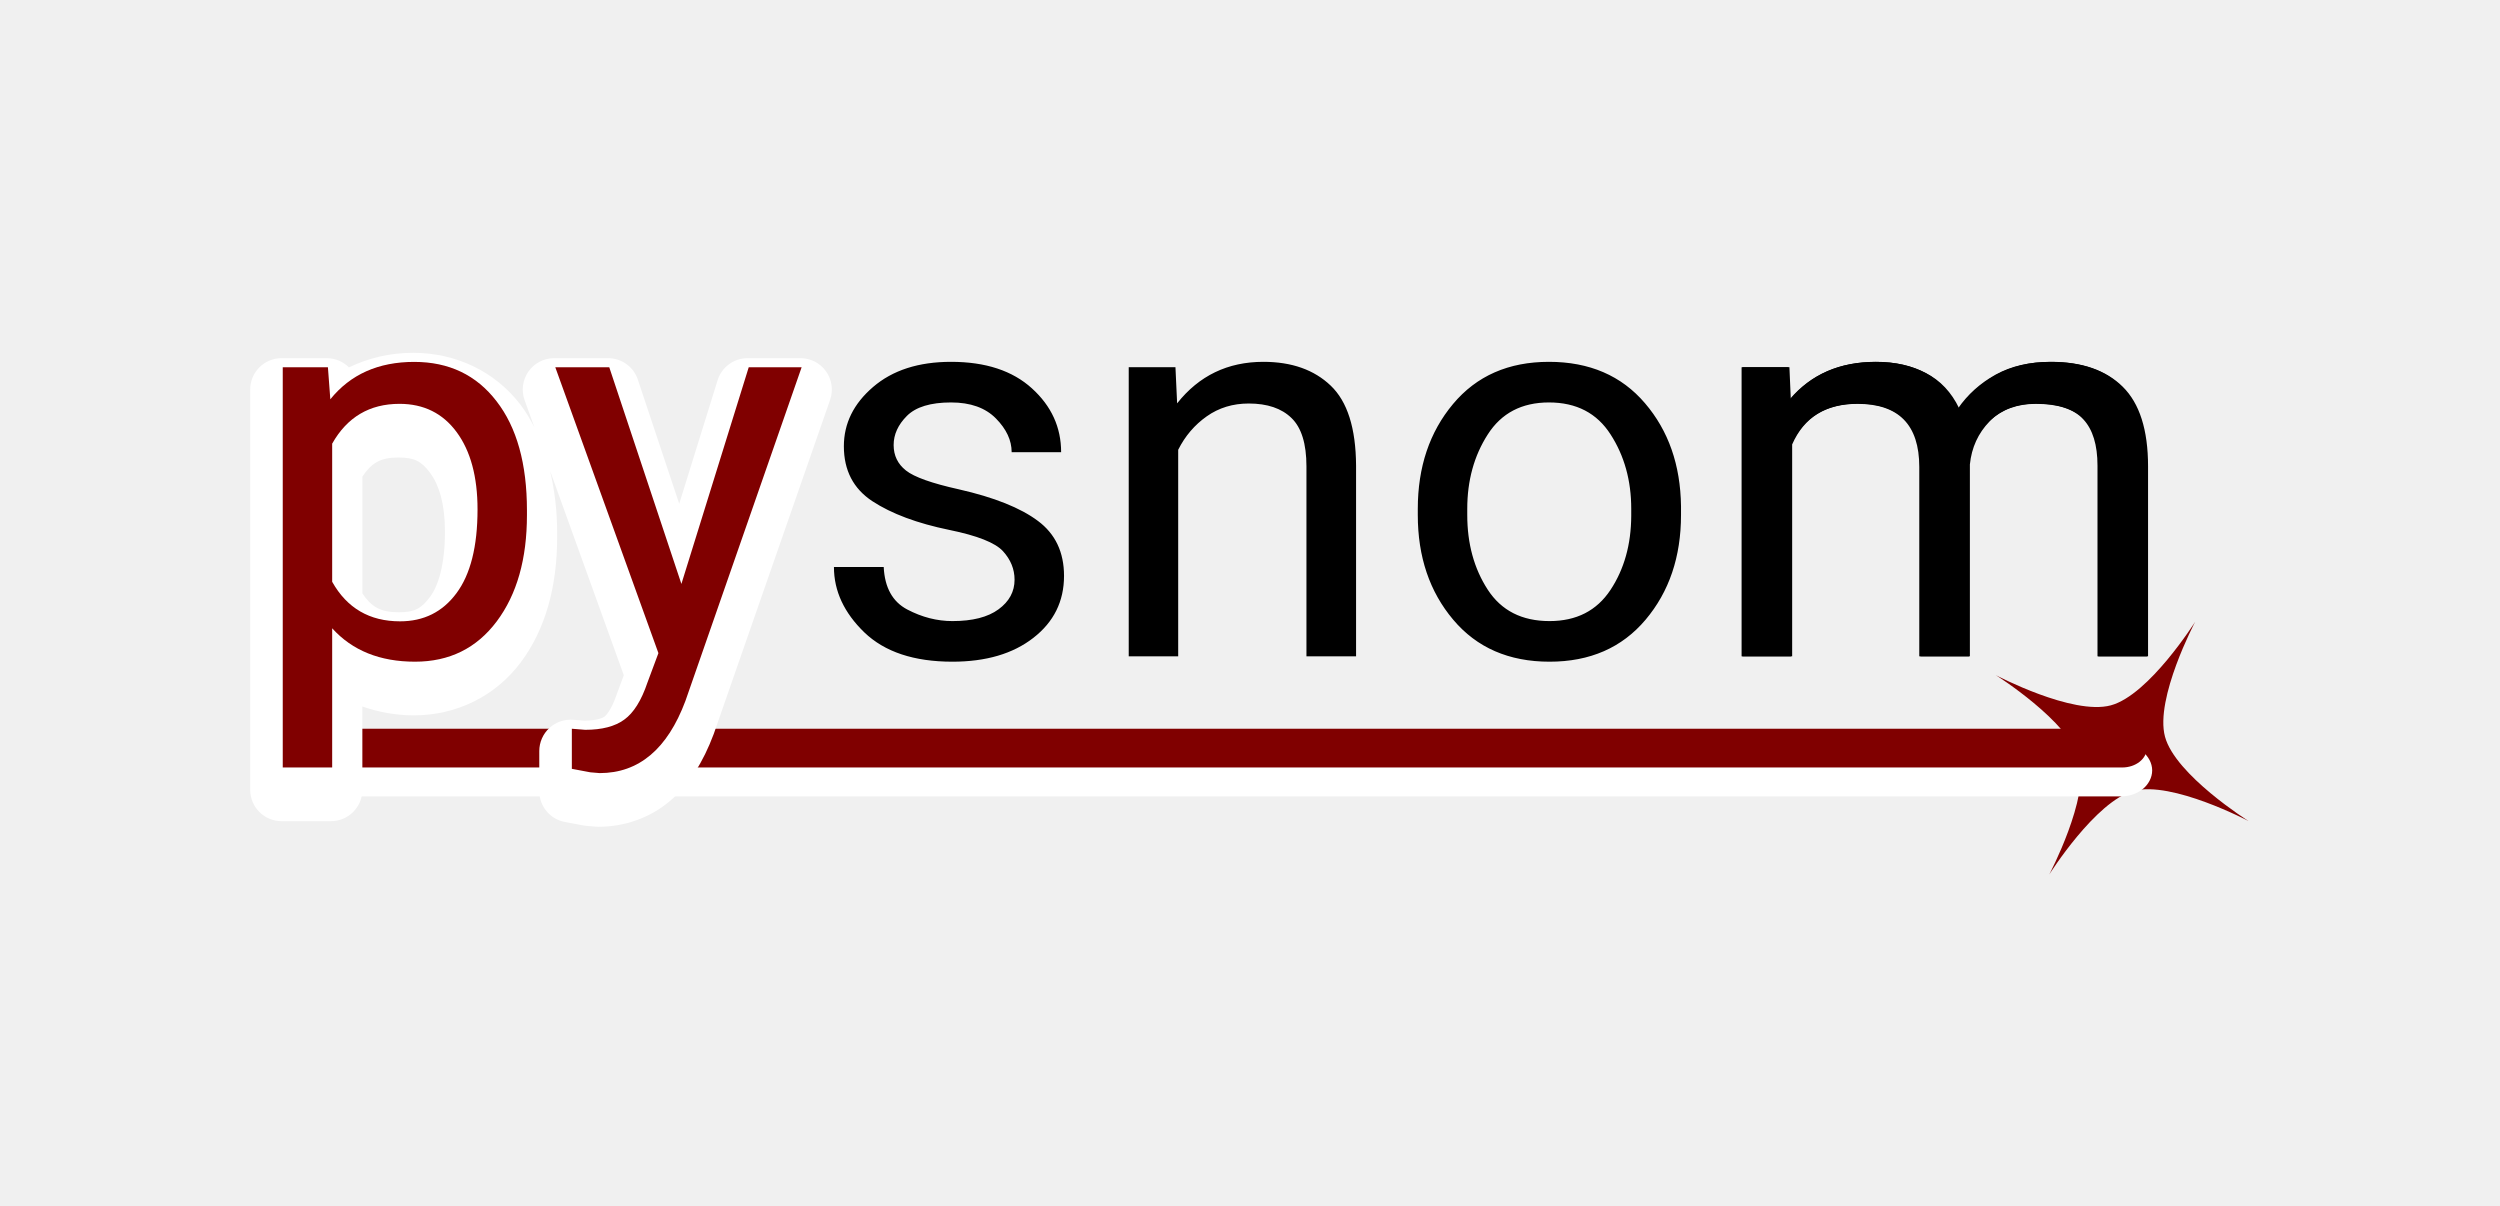
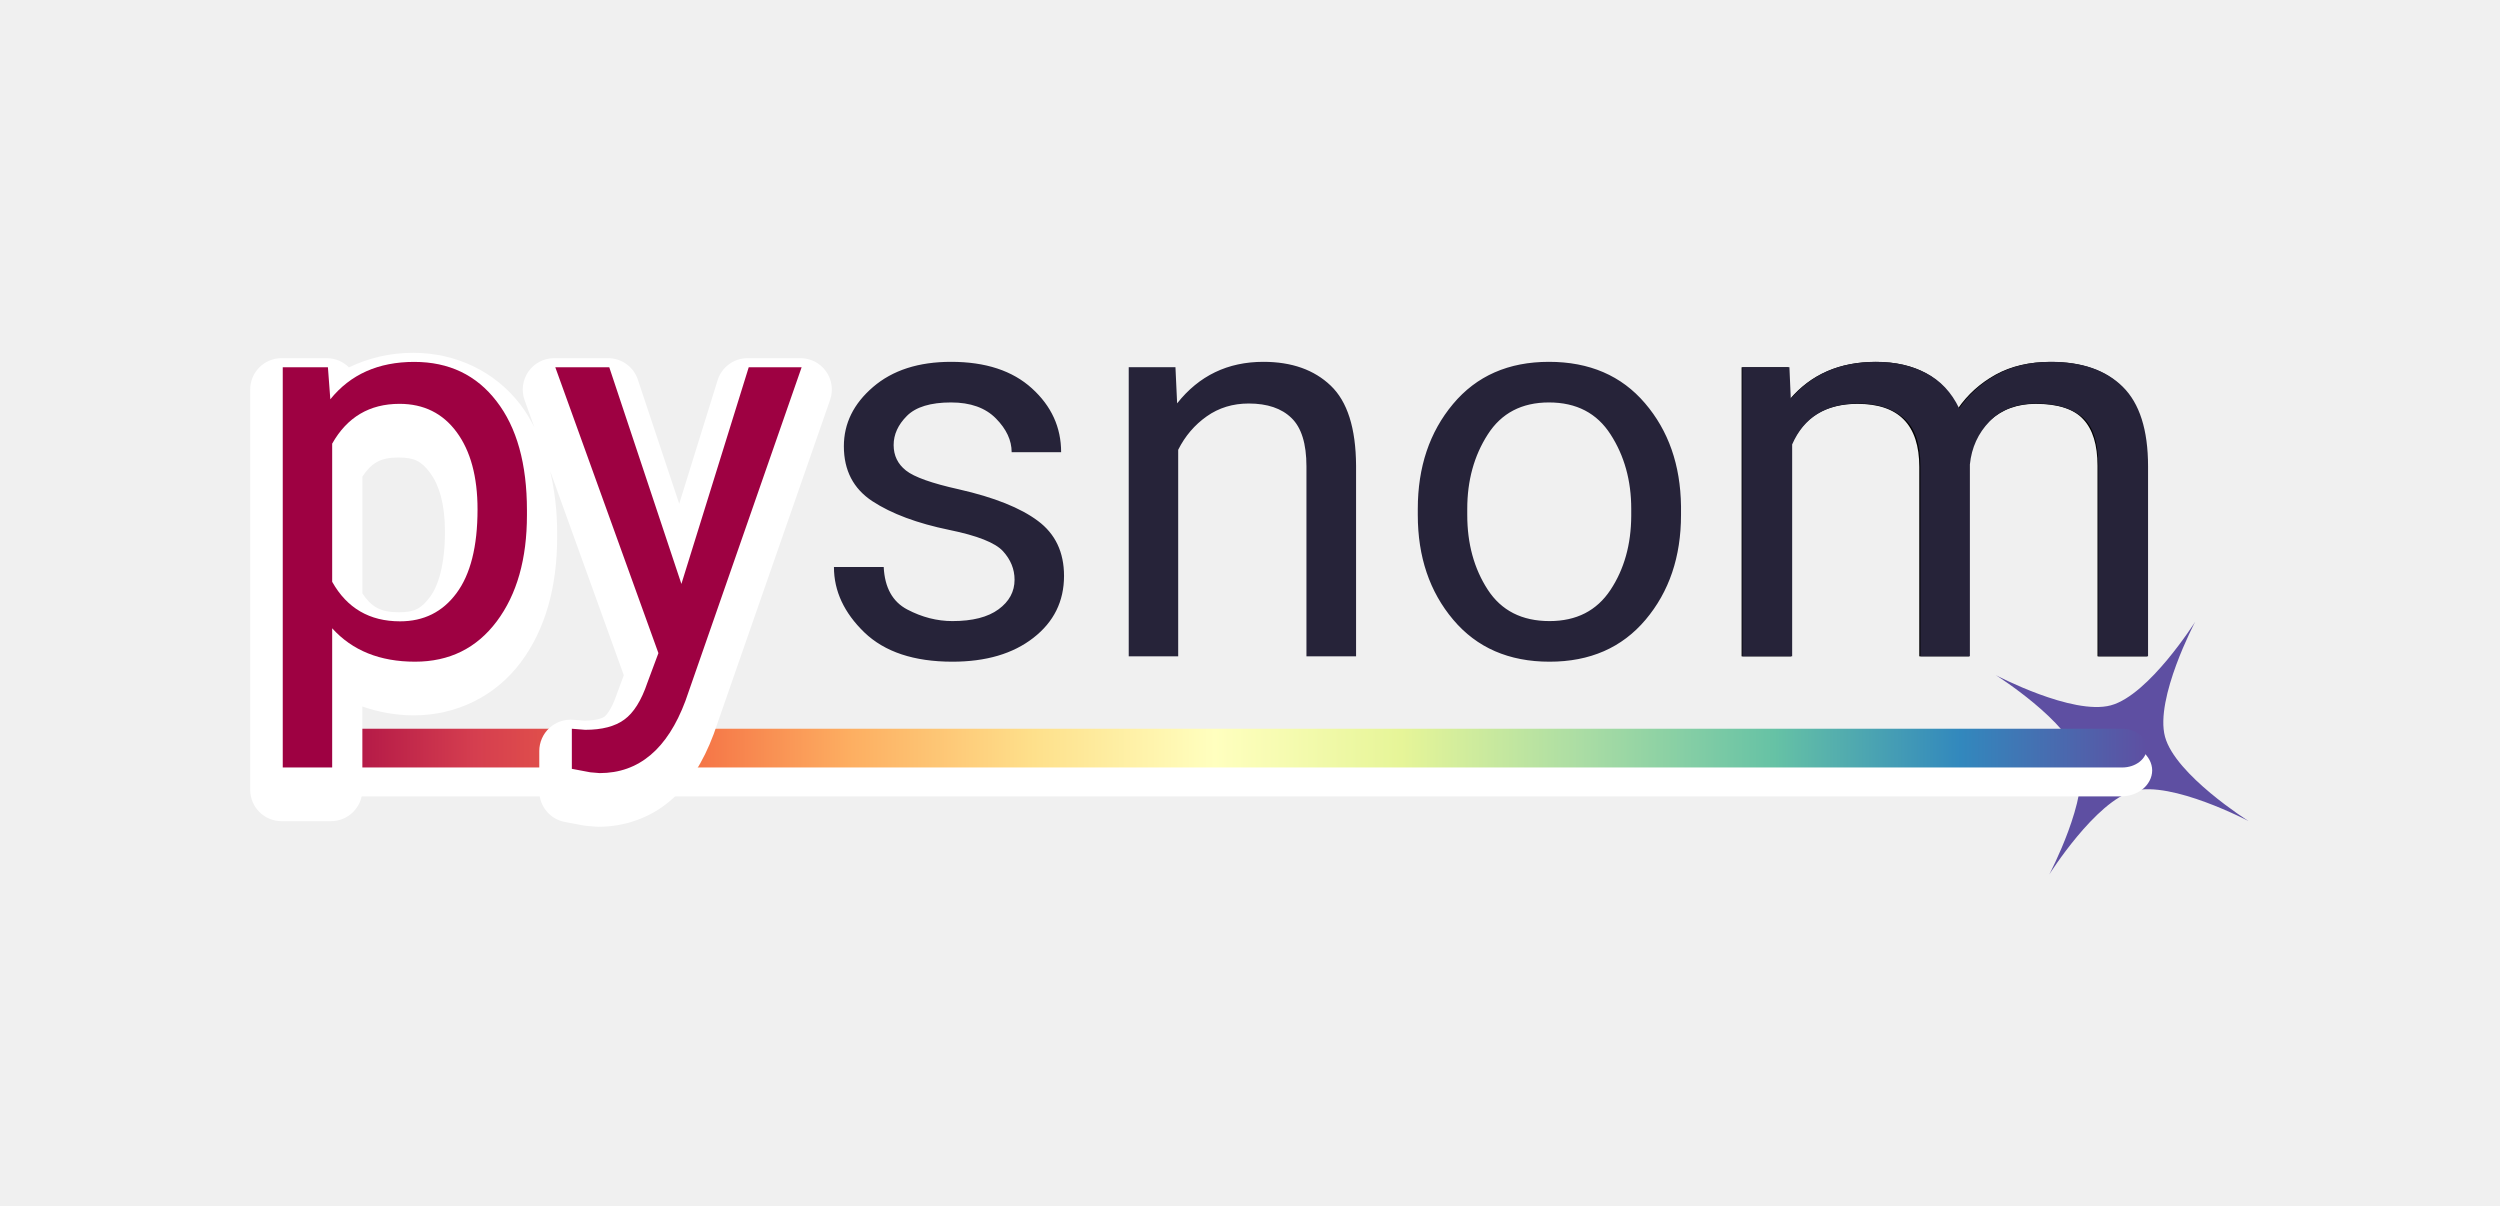
<svg xmlns="http://www.w3.org/2000/svg" xmlns:xlink="http://www.w3.org/1999/xlink" fill="none" fill-rule="evenodd" stroke="black" stroke-width="0.501" stroke-linejoin="bevel" stroke-miterlimit="10" font-family="Times New Roman" font-size="16" style="font-variant-ligatures:none" version="1.1" overflow="visible" width="255.845pt" height="123.322pt" viewBox="0 -123.322 255.845 123.322" id="svg33">
  <defs id="defs2">
+     <linearGradient id="linearGradient2365">
+       <stop style="stop-color:#9e0142;stop-opacity:1;" offset="0" id="stop2361" />
+       <stop style="stop-color:#d53e4f;stop-opacity:1;" offset="0.103" id="stop2369" />
+       <stop style="stop-color:#f46d43;stop-opacity:1;" offset="0.212" id="stop2373" />
+       <stop style="stop-color:#fdae61;stop-opacity:1;" offset="0.304" id="stop2371" />
+       <stop style="stop-color:#fee08b;stop-opacity:1;" offset="0.403" id="stop2375" />
+       <stop style="stop-color:#ffffbf;stop-opacity:1;" offset="0.5" id="stop2377" />
+       <stop style="stop-color:#e6f598;stop-opacity:1;" offset="0.6" id="stop2379" />
+       <stop style="stop-color:#abdda4;stop-opacity:1;" offset="0.696" id="stop2381" />
+       <stop style="stop-color:#66c2a5;stop-opacity:1;" offset="0.8" id="stop2383" />
+       <stop style="stop-color:#3288bd;stop-opacity:1;" offset="0.9" id="stop2385" />
+       <stop style="stop-color:#5e4fa2;stop-opacity:1;" offset="1" id="stop2363" />
+     </linearGradient>
    <rect x="129.931" y="-198.894" width="139.477" height="71.595" id="rect1234" />
    <rect x="206.709" y="-153.848" width="47.875" height="34.768" id="rect1228" />
    <filter style="color-interpolation-filters:sRGB;" id="filter1140">
      <feGaussianBlur stdDeviation="1 1" result="blur" id="feGaussianBlur1138" />
    </filter>
    <filter style="color-interpolation-filters:sRGB;" id="filter1144">
      <feGaussianBlur stdDeviation="1 1" result="blur" id="feGaussianBlur1142" />
    </filter>
    <filter style="color-interpolation-filters:sRGB;" id="filter1148">
      <feGaussianBlur stdDeviation="1 1" result="blur" id="feGaussianBlur1146" />
    </filter>
    <filter style="color-interpolation-filters:sRGB;" id="filter1152">
      <feGaussianBlur stdDeviation="1 1" result="blur" id="feGaussianBlur1150" />
    </filter>
    <filter style="color-interpolation-filters:sRGB;" id="filter1368">
      <feGaussianBlur stdDeviation="2 2" result="blur" id="feGaussianBlur1366" />
    </filter>
+     <linearGradient xlink:href="#linearGradient2365" id="linearGradient2367" x1="28.936" y1="-46.761" x2="219.696" y2="-46.761" gradientUnits="userSpaceOnUse" />
  </defs>
-   <path id="rect1540" style="fill:#800000;fill-opacity:1;stroke:none;stroke-width:0.529;stroke-miterlimit:10;stroke-dasharray:none" d="m 204.248,-54.229 c 0,0 7.847,4.141 11.763,3.092 3.916,-1.049 8.641,-8.559 8.641,-8.559 0,0 -4.141,7.847 -3.092,11.763 1.049,3.916 8.559,8.641 8.559,8.641 0,0 -7.847,-4.141 -11.763,-3.092 -3.916,1.049 -8.641,8.559 -8.641,8.559 0,0 4.141,-7.847 3.092,-11.763 -1.049,-3.916 -8.559,-8.641 -8.559,-8.641 z" />
-   <text xml:space="preserve" style="font-style:normal;font-variant:normal;font-weight:normal;font-stretch:normal;font-size:56px;line-height:1.25;font-family:Roboto;-inkscape-font-specification:Roboto;fill:#000000;fill-opacity:1;stroke:none;stroke-width:0.376" x="25.108" y="-56.154" id="text1195">
-     <tspan id="tspan1193" x="25.108" y="-56.154" style="font-style:normal;font-variant:normal;font-weight:normal;font-stretch:normal;font-size:56px;font-family:Roboto;-inkscape-font-specification:Roboto;fill:#000000;stroke-width:0.376">pysnom</tspan>
+   <path d="m 183.018,-85.74 0.137,3.281 q 3.254,-3.828 8.777,-3.828 6.207,0 8.449,4.758 1.477,-2.133 3.828,-3.445 2.379,-1.312 5.605,-1.312 9.734,0 9.898,10.309 v 19.824 h -5.059 v -19.523 q 0,-3.172 -1.449,-4.73 -1.449,-1.586 -4.867,-1.586 -2.816,0 -4.676,1.695 -1.859,1.668 -2.16,4.512 v 19.633 h -5.086 v -19.387 q 0,-6.453 -6.316,-6.453 -4.977,0 -6.809,4.238 v 21.602 h -5.059 v -29.586 z" style="font-style:normal;font-variant:normal;font-weight:normal;font-stretch:normal;font-size:56px;line-height:1.25;font-family:Roboto;-inkscape-font-specification:Roboto;fill:#000000;fill-opacity:1;stroke:none;stroke-width:0.376" id="path1507" />
+   <path id="rect1540" style="fill:#5e4fa2;fill-opacity:1;stroke:none;stroke-width:0.529;stroke-miterlimit:10;stroke-dasharray:none" d="m 204.248,-54.229 c 0,0 7.847,4.141 11.763,3.092 3.916,-1.049 8.641,-8.559 8.641,-8.559 0,0 -4.141,7.847 -3.092,11.763 1.049,3.916 8.559,8.641 8.559,8.641 0,0 -7.847,-4.141 -11.763,-3.092 -3.916,1.049 -8.641,8.559 -8.641,8.559 0,0 4.141,-7.847 3.092,-11.763 -1.049,-3.916 -8.559,-8.641 -8.559,-8.641 z" />
+   <text xml:space="preserve" style="font-style:normal;font-variant:normal;font-weight:normal;font-stretch:normal;font-size:56px;line-height:1.25;font-family:Roboto;-inkscape-font-specification:Roboto;fill:#262339;fill-opacity:1;stroke:none;stroke-width:0.376" x="25.108" y="-56.154" id="text1195">
+     <tspan id="tspan1193" x="25.108" y="-56.154" style="font-style:normal;font-variant:normal;font-weight:normal;font-stretch:normal;font-size:56px;font-family:Roboto;-inkscape-font-specification:Roboto;fill:#262339;stroke-width:0.376;fill-opacity:1">pysnom</tspan>
  </text>
  <path style="fill:#ffffff;fill-opacity:1;stroke:none;stroke-width:0.543;stroke-miterlimit:10;stroke-dasharray:none" xlink:href="#rect1473" id="path1545" d="m 28.814,-47.137 a 0.676,0.676 0 0 0 -0.676,0.676 v 3.965 a 0.676,0.676 0 0 0 0.676,0.676 H 217.053 c 0.8,4.4e-5 1.599,-0.253 2.201,-0.727 0.602,-0.474 0.997,-1.189 0.996,-1.934 -9.7e-4,-0.744 -0.396,-1.459 -0.998,-1.932 -0.602,-0.473 -1.401,-0.725 -2.199,-0.725 h -0.059 z" />
-   <path id="rect1473" style="fill:#800000;fill-opacity:1;stroke:none;stroke-width:0.407;stroke-miterlimit:10;stroke-dasharray:none" d="m 28.936,-48.744 v 3.965 h 188.24 a 2.521,1.983 0 0 0 2.521,-1.983 2.521,1.983 0 0 0 -2.521,-1.982 h -0.059 z" />
+   <path id="rect1473" style="fill:url(#linearGradient2367);fill-opacity:1;stroke:none;stroke-width:0.407;stroke-miterlimit:10;stroke-dasharray:none" d="m 28.936,-48.744 v 3.965 h 188.24 a 2.521,1.983 0 0 0 2.521,-1.983 2.521,1.983 0 0 0 -2.521,-1.982 h -0.059 z" />
  <path style="font-style:normal;font-variant:normal;font-weight:normal;font-stretch:normal;font-size:56px;line-height:1.25;font-family:Roboto;-inkscape-font-specification:Roboto;fill:#ffffff;fill-opacity:1;stroke:none;stroke-width:0.501" xlink:href="#path1453" id="path1476" d="m 42.268,-87.215 c -2.351,0 -4.574,0.532 -6.557,1.492 a 3.211,3.211 0 0 0 -2.275,-0.945 h -4.621 a 3.211,3.211 0 0 0 -3.211,3.211 v 40.961 a 3.211,3.211 0 0 0 3.211,3.211 h 5.057 a 3.211,3.211 0 0 0 3.211,-3.211 v -8.523 c 1.648,0.567 3.411,0.906 5.268,0.906 4.356,0 8.351,-1.962 10.936,-5.416 2.563,-3.425 3.73,-7.814 3.73,-12.807 v -0.467 c 0,-2.27 -0.262,-4.369 -0.721,-6.332 l 7.543,20.916 -0.709,1.908 a 3.211,3.211 0 0 0 -0.033,0.096 c -0.497,1.476 -1.069,2.113 -1.209,2.213 a 3.211,3.211 0 0 0 -0.023,0.018 c -0.204,0.149 -0.826,0.405 -2.059,0.414 l -1.15,-0.092 a 3.211,3.211 0 0 0 -3.467,3.201 v 4.102 a 3.211,3.211 0 0 0 2.617,3.156 l 1.887,0.355 a 3.211,3.211 0 0 0 0.32,0.043 l 0.959,0.082 a 3.211,3.211 0 0 0 0.273,0.012 c 2.662,0 5.254,-0.904 7.27,-2.6 2.016,-1.696 3.461,-4.05 4.516,-6.869 a 3.211,3.211 0 0 0 0.025,-0.068 l 11.895,-34.152 a 3.211,3.211 0 0 0 -3.033,-4.268 h -5.414 a 3.211,3.211 0 0 0 -3.066,2.258 l -3.93,12.646 -4.23,-12.707 a 3.211,3.211 0 0 0 -3.047,-2.197 h -5.523 a 3.211,3.211 0 0 0 -3.02,4.301 l 1,2.773 c -0.431,-0.824 -0.893,-1.625 -1.457,-2.354 -2.603,-3.383 -6.602,-5.268 -10.961,-5.268 z m -1.506,10.713 c 1.643,0 2.374,0.377 3.268,1.592 0.898,1.221 1.506,3.119 1.506,6 0,3.385 -0.685,5.543 -1.523,6.668 a 3.211,3.211 0 0 0 -0.004,0.004 c -0.902,1.214 -1.61,1.574 -3.189,1.574 -1.917,0 -2.828,-0.572 -3.736,-1.934 v -11.947 c 0.926,-1.386 1.831,-1.957 3.68,-1.957 z" />
-   <path id="path1453" style="font-style:normal;font-variant:normal;font-weight:normal;font-stretch:normal;font-size:56px;line-height:1.25;font-family:Roboto;-inkscape-font-specification:Roboto;fill:#800000;fill-opacity:1;stroke:none;stroke-width:0.376" d="m 42.389,-86.286 c -3.664,0 -6.526,1.276 -8.585,3.828 l -0.246,-3.281 H 28.936 v 40.961 h 5.058 v -14.247 c 2.06,2.279 4.886,3.419 8.477,3.419 3.518,0 6.307,-1.377 8.367,-4.129 2.06,-2.753 3.089,-6.38 3.089,-10.882 v -0.466 c 0,-4.776 -1.039,-8.503 -3.117,-11.183 -2.06,-2.68 -4.867,-4.02 -8.421,-4.02 z m 14.438,0.546 10.554,29.257 -1.121,3.009 c -0.62,1.841 -1.413,3.107 -2.379,3.8 -0.948,0.693 -2.278,1.04 -3.992,1.04 l -1.368,-0.11 v 4.102 l 1.887,0.356 0.958,0.082 c 4.01,0 6.936,-2.461 8.777,-7.383 L 82.038,-85.74 H 76.624 L 69.733,-63.563 62.35,-85.74 Z m -15.942,3.746 c 2.479,0 4.43,0.967 5.852,2.899 1.422,1.932 2.133,4.567 2.133,7.903 0,3.792 -0.721,6.653 -2.161,8.585 -1.422,1.914 -3.344,2.871 -5.769,2.871 -3.117,0 -5.433,-1.349 -6.946,-4.047 v -14.136 c 1.531,-2.716 3.828,-4.075 6.891,-4.075 z" />
-   <path d="m 183.018,-85.74 0.137,3.281 q 3.254,-3.828 8.777,-3.828 6.207,0 8.449,4.758 1.477,-2.133 3.828,-3.445 2.379,-1.312 5.605,-1.312 9.734,0 9.898,10.309 v 19.824 h -5.059 v -19.523 q 0,-3.172 -1.449,-4.73 -1.449,-1.586 -4.867,-1.586 -2.816,0 -4.676,1.695 -1.859,1.668 -2.16,4.512 v 19.633 h -5.086 v -19.387 q 0,-6.453 -6.316,-6.453 -4.977,0 -6.809,4.238 v 21.602 h -5.059 v -29.586 z" style="font-style:normal;font-variant:normal;font-weight:normal;font-stretch:normal;font-size:56px;line-height:1.25;font-family:Roboto;-inkscape-font-specification:Roboto;fill:#000000;fill-opacity:1;stroke:none;stroke-width:0.376" id="path1507" />
+   <path id="path1453" style="font-style:normal;font-variant:normal;font-weight:normal;font-stretch:normal;font-size:56px;line-height:1.25;font-family:Roboto;-inkscape-font-specification:Roboto;fill:#9e0142;fill-opacity:1;stroke:none;stroke-width:0.376" d="m 42.389,-86.286 c -3.664,0 -6.526,1.276 -8.585,3.828 l -0.246,-3.281 H 28.936 v 40.961 h 5.058 v -14.247 c 2.06,2.279 4.886,3.419 8.477,3.419 3.518,0 6.307,-1.377 8.367,-4.129 2.06,-2.753 3.089,-6.38 3.089,-10.882 v -0.466 c 0,-4.776 -1.039,-8.503 -3.117,-11.183 -2.06,-2.68 -4.867,-4.02 -8.421,-4.02 z m 14.438,0.546 10.554,29.257 -1.121,3.009 c -0.62,1.841 -1.413,3.107 -2.379,3.8 -0.948,0.693 -2.278,1.04 -3.992,1.04 l -1.368,-0.11 v 4.102 l 1.887,0.356 0.958,0.082 c 4.01,0 6.936,-2.461 8.777,-7.383 L 82.038,-85.74 H 76.624 L 69.733,-63.563 62.35,-85.74 Z m -15.942,3.746 c 2.479,0 4.43,0.967 5.852,2.899 1.422,1.932 2.133,4.567 2.133,7.903 0,3.792 -0.721,6.653 -2.161,8.585 -1.422,1.914 -3.344,2.871 -5.769,2.871 -3.117,0 -5.433,-1.349 -6.946,-4.047 v -14.136 c 1.531,-2.716 3.828,-4.075 6.891,-4.075 z" />
</svg>
